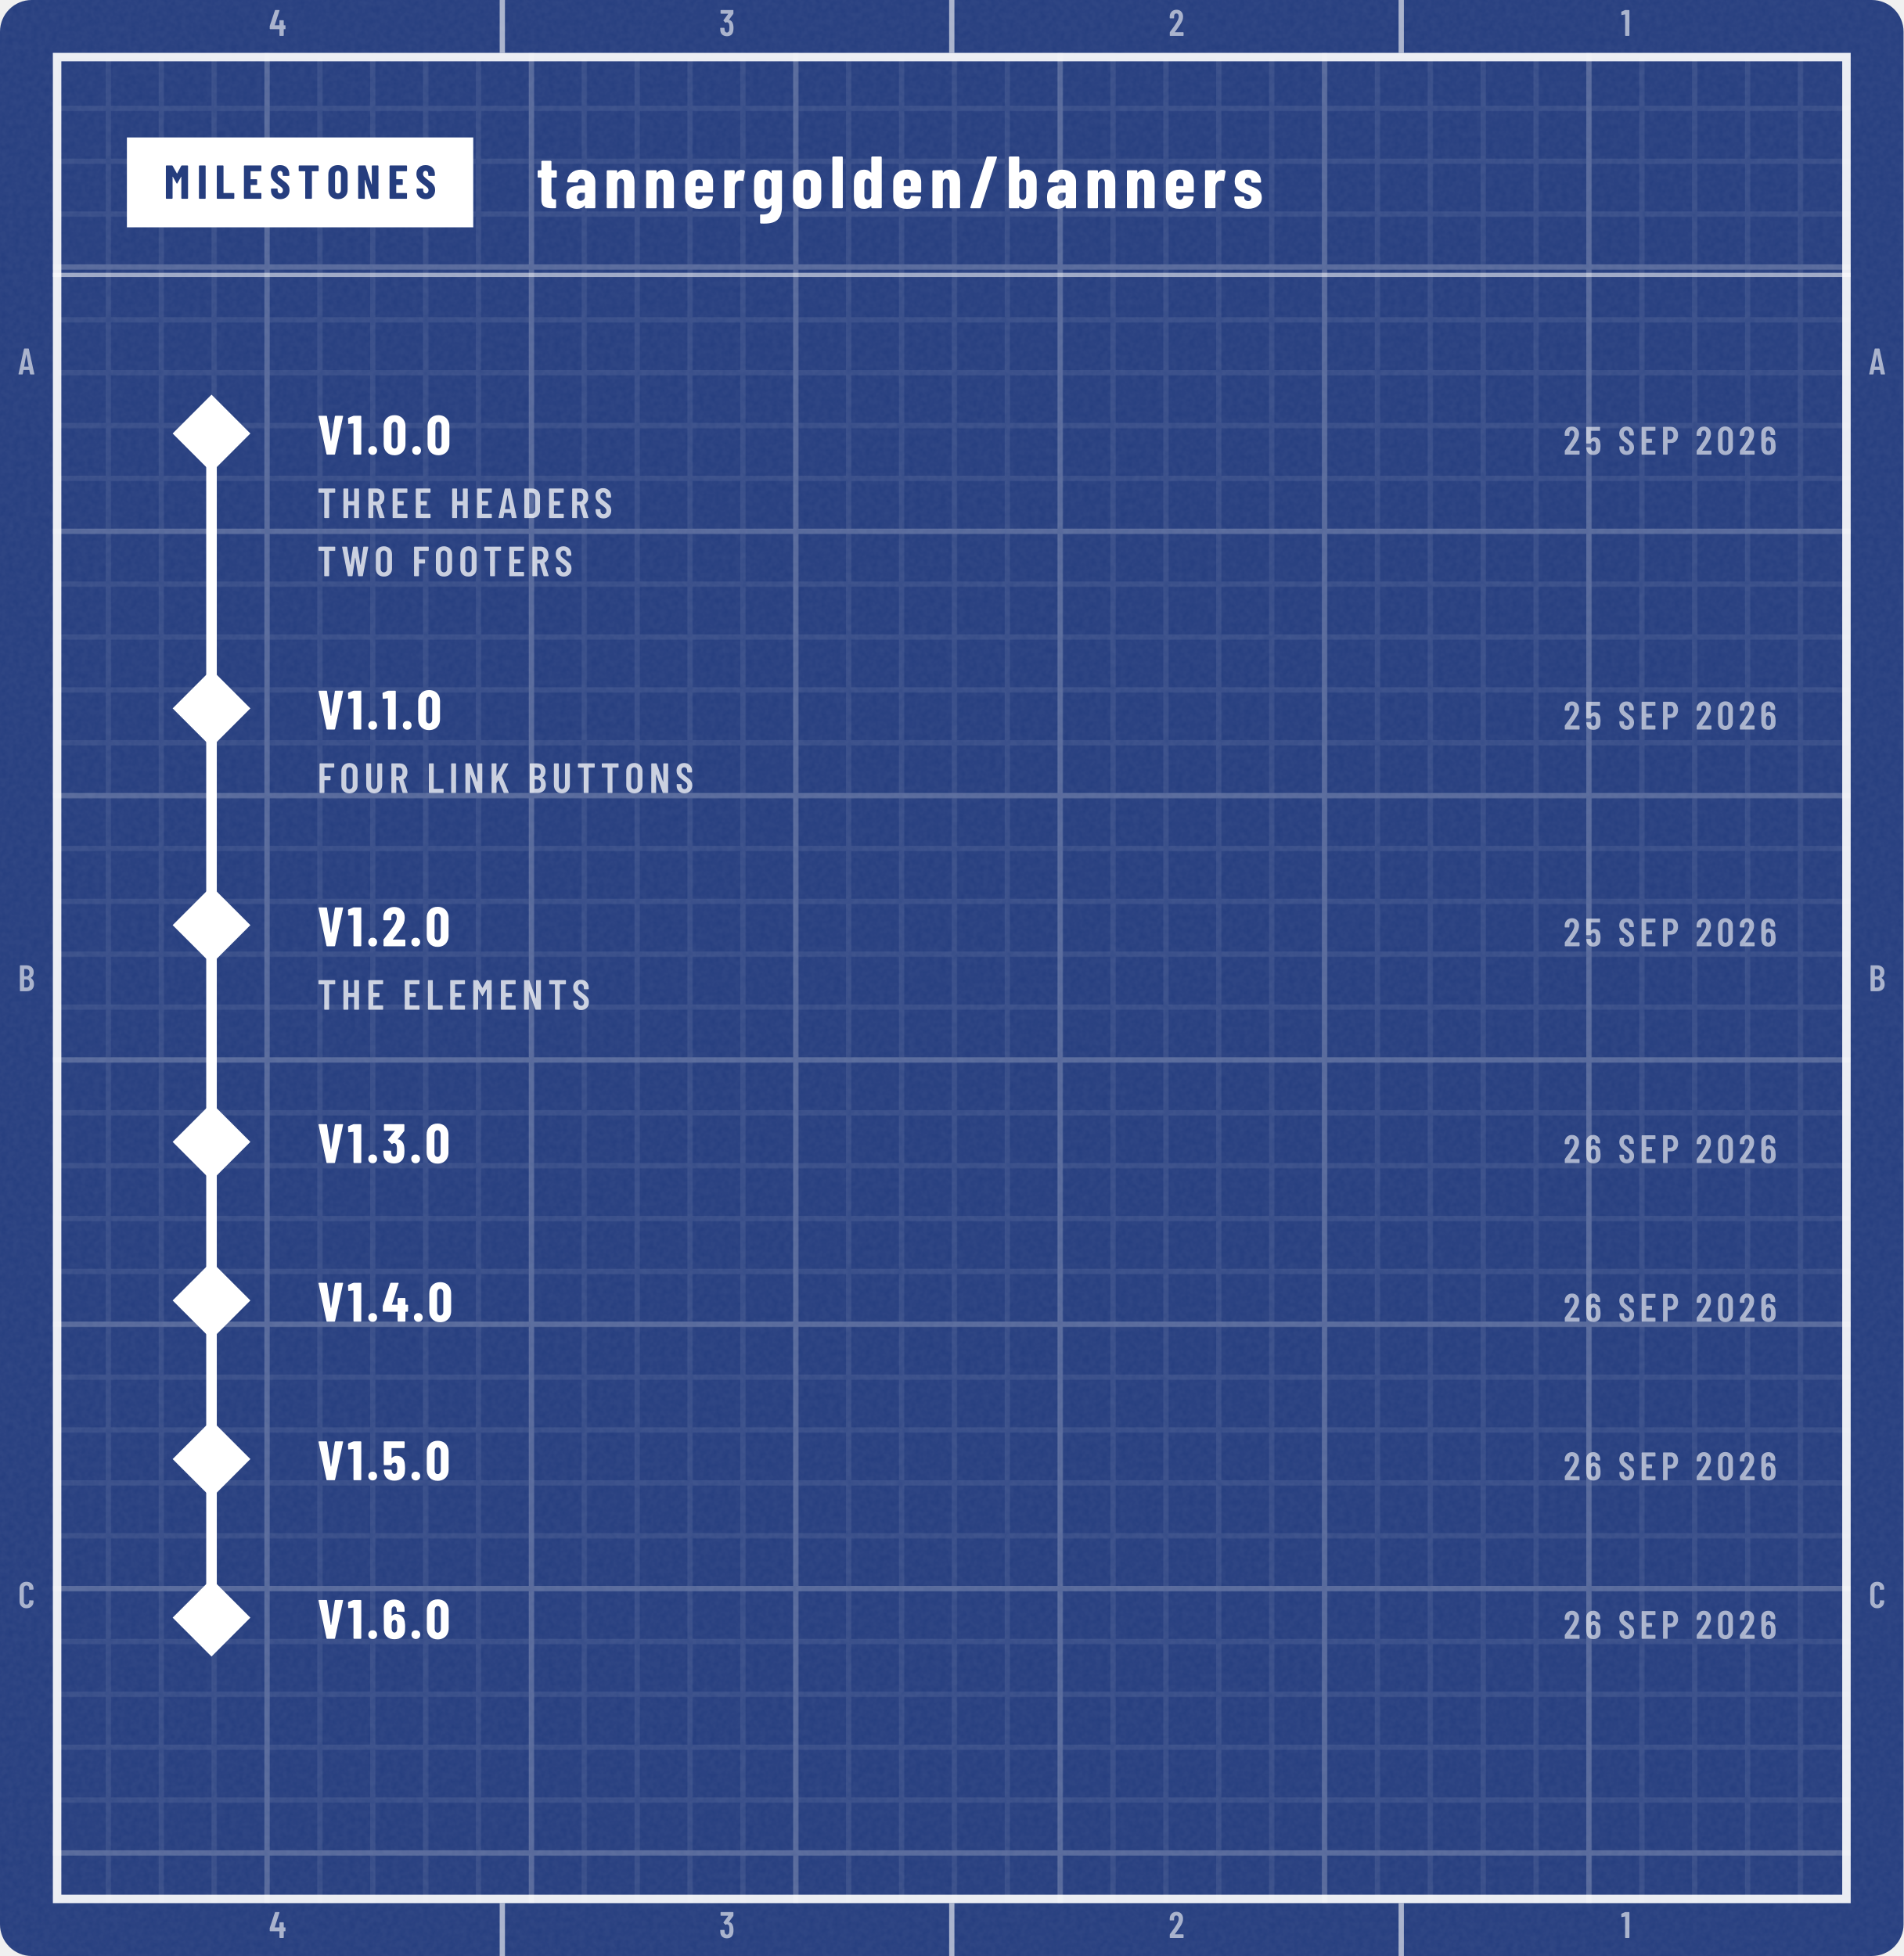
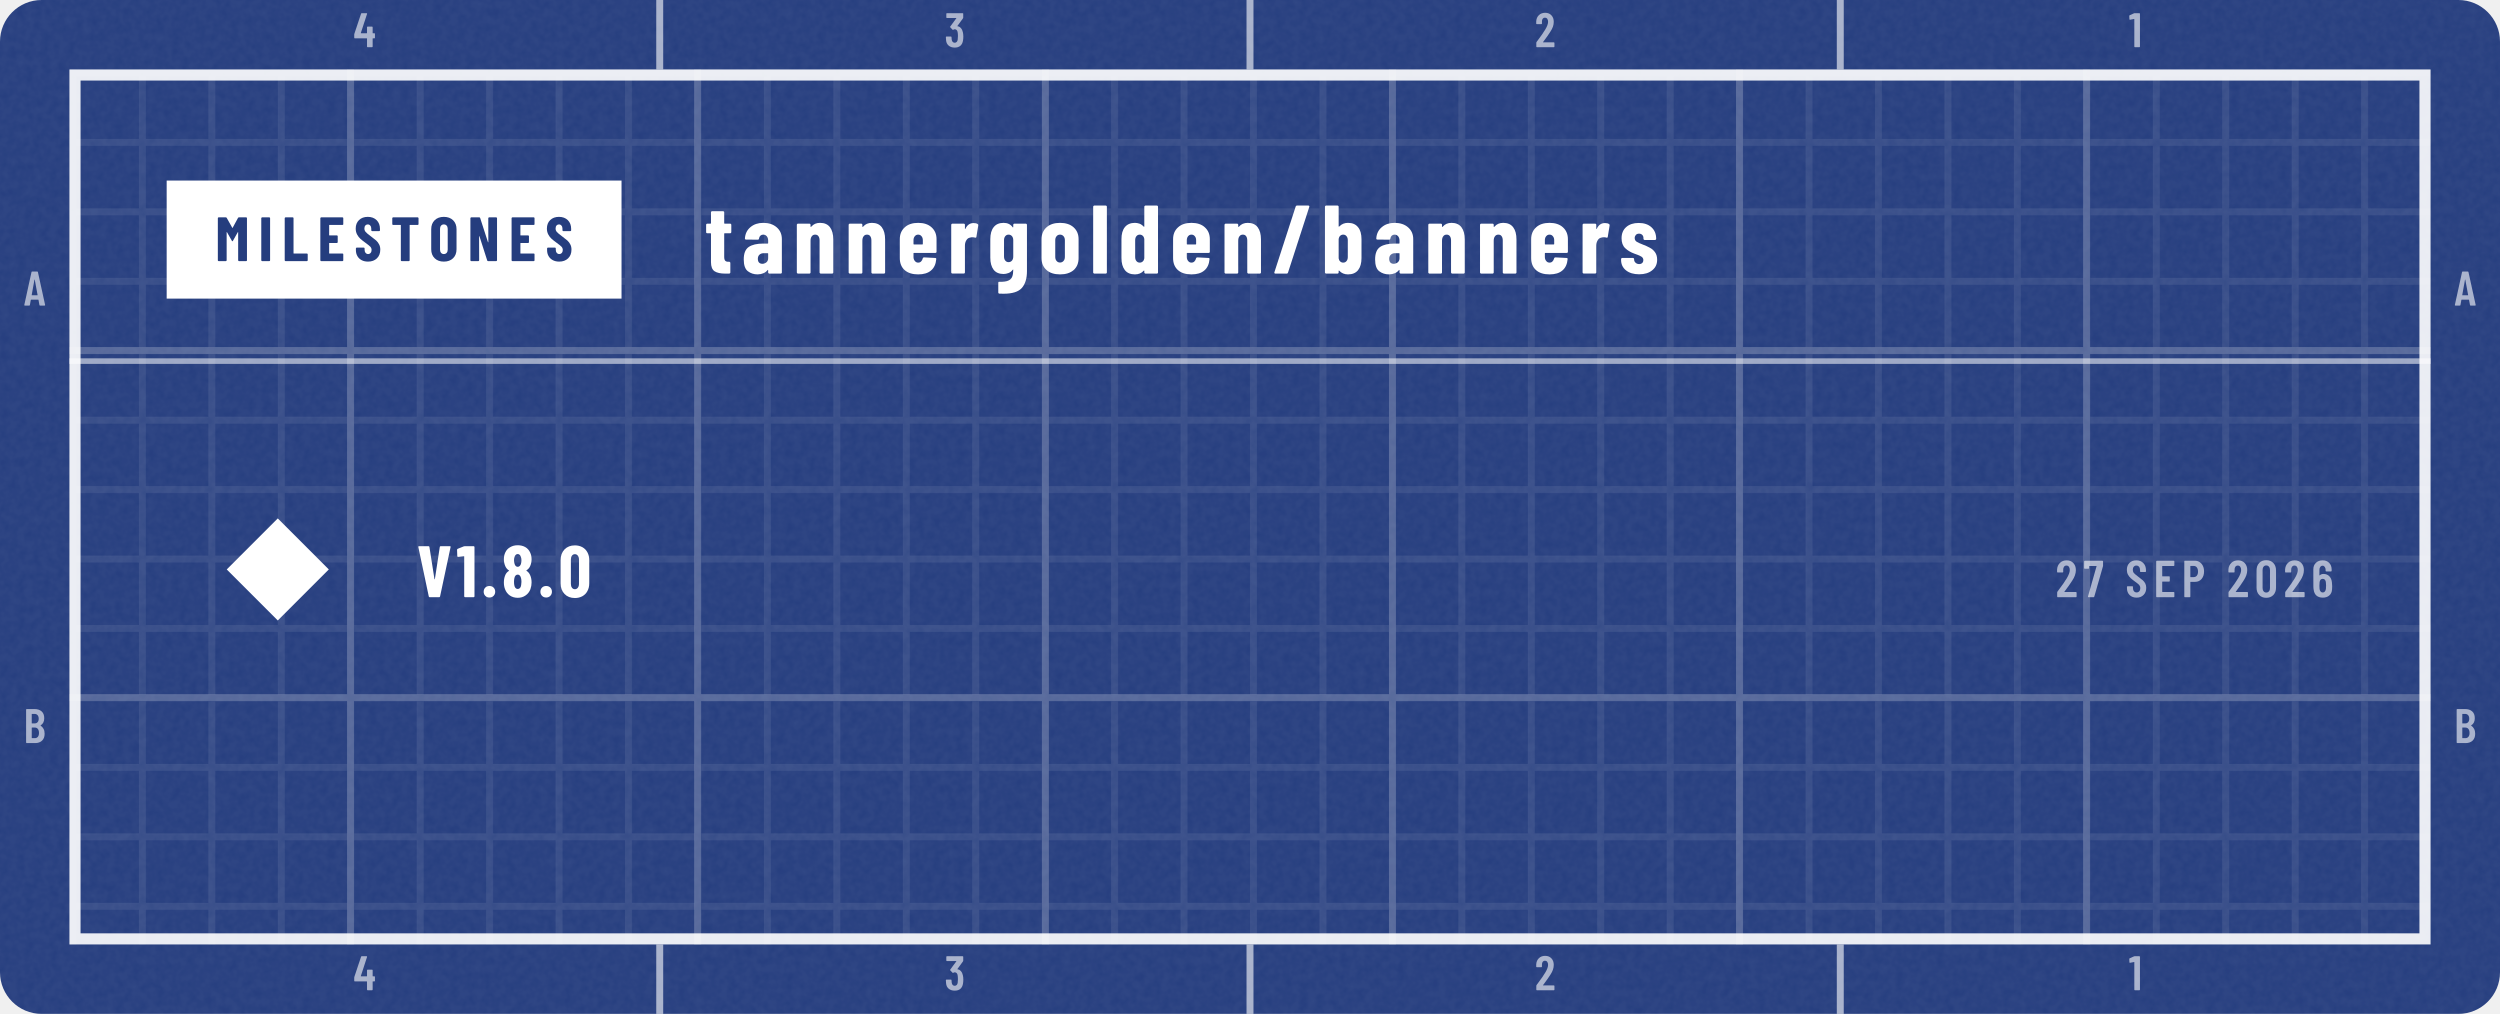
- <svg xmlns="http://www.w3.org/2000/svg" width="360" height="370" viewBox="0 0 360 370" role="img" aria-labelledby="t d">
+ <svg xmlns="http://www.w3.org/2000/svg" width="360" height="146" viewBox="0 0 360 146" role="img" aria-labelledby="t d">
  <defs>
    <clipPath id="kc1">
-       <rect x="0" y="0" width="360" height="370" rx="6" />
+       <rect x="0" y="0" width="360" height="146" rx="6" />
    </clipPath>
    <filter id="kn2" x="0" y="0" width="100%" height="100%">
      <feTurbulence type="fractalNoise" baseFrequency=".85" numOctaves="2" stitchTiles="stitch" />
      <feColorMatrix values="0 0 0 0 1 0 0 0 0 1 0 0 0 0 1 0 0 0 0.06 0" />
    </filter>
    <pattern id="kp3" width="10" height="10" patternUnits="userSpaceOnUse">
      <path d="M10 .5H.5V10" fill="none" stroke="#FFFFFF" stroke-opacity="0.075" />
    </pattern>
    <pattern id="kp4" width="50" height="50" patternUnits="userSpaceOnUse">
      <path d="M50 .5H.5V50" fill="none" stroke="#FFFFFF" stroke-opacity="0.16" />
    </pattern>
    <clipPath id="kc5">
-       <rect x="10" y="10" width="340" height="350" />
+       <rect x="10" y="10" width="340" height="126" />
    </clipPath>
    <path id="m48" d="M38 183V517Q38 604 89 658Q140 711 224 711Q309 711 360 658Q412 604 412 517V183Q412 96 360 42Q309 -11 224 -11Q140 -11 89 42Q38 96 38 183ZM296 176V524Q296 563 276 586Q257 610 224 610Q192 610 173 586Q154 563 154 524V176Q154 137 173 114Q192 90 224 90Q257 90 276 114Q296 137 296 176Z" />
    <path id="m49" d="M122 700H218Q223 700 226 696Q230 693 230 688V12Q230 7 226 4Q223 0 218 0H126Q121 0 118 4Q114 7 114 12V576Q114 578 112 580Q111 582 109 581L27 565H24Q13 565 13 576L10 643Q10 653 18 657L107 697Q114 700 122 700Z" />
    <path id="m50" d="M173 100H392Q397 100 400 96Q404 93 404 88V12Q404 7 400 4Q397 0 392 0H43Q38 0 34 4Q31 7 31 12V92Q31 101 36 107L75 160Q114 212 152 266Q189 320 215 363Q273 459 273 522Q273 562 256 585Q238 608 209 608Q180 608 163 586Q146 563 147 526V487Q147 482 144 478Q140 475 135 475H41Q36 475 32 478Q29 482 29 487V530Q33 610 84 659Q134 708 214 708Q293 708 342 656Q390 605 390 521Q390 471 373 422Q356 373 319 317Q294 277 260 229Q225 181 214 166Q184 126 170 106Q168 104 169 102Q170 100 173 100Z" />
    <path id="m51" d="M387 218Q387 169 380 134Q368 66 326 29Q283 -8 210 -8Q134 -8 86 32Q38 73 32 143Q30 165 28 207Q28 219 40 219H132Q144 219 144 207Q146 173 148 156Q153 125 169 108Q185 92 210 92Q234 92 250 108Q266 123 271 152Q276 182 276 230Q276 281 269 315Q263 341 248 355Q233 369 210 369Q195 369 183 360Q177 356 174 356Q172 356 166 360L119 408Q115 412 115 417Q115 421 118 425L243 595Q245 597 244 599Q242 601 239 601H49Q44 601 40 604Q37 608 37 613V688Q37 693 40 696Q44 700 49 700H373Q378 700 382 696Q385 693 385 688V609Q385 602 380 594L266 438Q262 432 268 431Q309 426 338 392Q368 358 378 307Q387 267 387 218Z" />
    <path id="m52" d="M443 275V194Q443 189 440 186Q436 182 431 182H401Q396 182 396 177V12Q396 7 392 4Q389 0 384 0H292Q287 0 284 4Q280 7 280 12V177Q280 182 275 182H29Q24 182 20 186Q17 189 17 194V259Q17 268 19 274L158 690Q161 700 171 700H271Q277 700 280 696Q283 693 281 686L153 293Q152 287 157 287H275Q280 287 280 292V412Q280 417 284 420Q287 424 292 424H384Q389 424 392 420Q396 417 396 412V292Q396 287 401 287H431Q436 287 440 284Q443 280 443 275Z" />
-     <path id="m53" d="M400 216Q400 175 396 146Q391 72 344 32Q297 -8 219 -8Q145 -8 99 30Q53 68 43 144L40 172Q40 184 52 184H144Q156 184 157 172Q157 166 159 154Q171 92 219 92Q244 92 260 108Q275 124 280 153Q284 178 284 217Q284 254 278 281Q273 307 258 322Q242 336 219 336Q171 336 157 290Q154 279 144 279H51Q46 279 42 282Q39 286 39 291V688Q39 693 42 696Q46 700 51 700H377Q382 700 386 696Q389 693 389 688V612Q389 607 386 604Q382 600 377 600H160Q155 600 155 595V400Q155 397 157 396Q159 396 161 398Q178 416 202 426Q227 437 254 437Q314 437 350 398Q387 360 394 290Q400 259 400 216Z" />
    <path id="m54" d="M401 216Q401 193 399 151Q394 75 346 34Q299 -8 221 -8Q147 -8 101 30Q55 69 46 144Q40 171 40 207L39 532Q39 613 88 660Q138 708 219 708Q295 708 343 660Q391 612 391 532V507Q391 502 388 498Q384 495 379 495H287Q282 495 278 498Q275 502 275 507V526Q275 560 258 582Q242 605 219 605Q191 605 174 583Q156 561 156 526V423Q156 420 158 419Q160 418 162 420Q191 447 234 447Q303 447 346 403Q389 359 396 286Q401 253 401 216ZM284 224Q284 250 279 295Q267 353 220 353Q196 353 180 338Q165 322 160 292Q156 257 156 224Q156 195 159 157Q164 125 180 108Q195 91 220 91Q245 91 260 109Q276 127 281 160Q284 196 284 224Z" />
+     <path id="m55" d="M90 13 255 594Q257 600 251 600H116Q111 600 111 595V559Q111 554 108 550Q104 547 99 547H28Q23 547 20 550Q16 554 16 559L17 688Q17 693 20 696Q24 700 29 700H368Q373 700 376 696Q380 693 380 688V607Q380 603 378 593L211 10Q208 0 197 0H100Q87 0 90 13Z" />
    <path id="m65" d="M325 11 306 116Q306 121 300 121H154Q148 121 148 116L129 11Q128 0 116 0H25Q11 0 14 13L162 689Q164 700 175 700H281Q292 700 294 689L442 13V9Q442 0 431 0H338Q326 0 325 11ZM171 212H282Q288 212 287 217L229 533Q228 536 226 536Q224 536 223 533L166 217Q165 212 171 212Z" />
    <path id="m66" d="M242 0H66Q61 0 58 4Q54 7 54 12V688Q54 693 58 696Q61 700 66 700H224Q319 700 373 652Q427 604 427 512Q427 409 354 365Q349 362 352 359Q391 334 413 292Q435 250 435 192Q435 100 382 50Q328 0 242 0ZM170 595V409Q170 404 175 404H226Q267 404 290 429Q313 454 313 500Q313 548 290 574Q267 600 226 600H175Q170 600 170 595ZM319 208Q319 260 296 290Q273 319 233 319H175Q170 319 170 314V106Q170 101 175 101H233Q273 101 296 129Q319 157 319 208Z" />
-     <path id="m67" d="M42 180V521Q42 607 94 658Q145 708 230 708Q316 708 368 658Q420 607 420 521V509Q420 504 416 500Q413 496 408 496L315 492Q303 492 303 504V529Q303 564 283 586Q263 608 230 608Q198 608 178 586Q158 564 158 529V171Q158 136 178 114Q198 92 230 92Q263 92 283 114Q303 136 303 171V196Q303 201 306 204Q310 208 315 208L408 204Q413 204 416 200Q420 197 420 192V180Q420 95 368 44Q316 -8 230 -8Q145 -8 94 44Q42 95 42 180Z" />
-     <path id="m68" d="M54 12V688Q54 693 58 696Q61 700 66 700H237Q323 700 374 648Q426 596 426 509V191Q426 104 374 52Q323 0 237 0H66Q61 0 58 4Q54 7 54 12ZM175 100 235 101Q268 101 288 128Q309 154 310 198V502Q310 547 290 574Q269 600 234 600H175Q170 600 170 595V105Q170 100 175 100Z" />
    <path id="m69" d="M391 600H175Q170 600 170 595V406Q170 401 175 401H303Q308 401 312 398Q315 394 315 389V312Q315 307 312 304Q308 300 303 300H175Q170 300 170 295V105Q170 100 175 100H391Q396 100 400 96Q403 93 403 88V12Q403 7 400 4Q396 0 391 0H66Q61 0 58 4Q54 7 54 12V688Q54 693 58 696Q61 700 66 700H391Q396 700 400 696Q403 693 403 688V612Q403 607 400 604Q396 600 391 600Z" />
-     <path id="m70" d="M390 600H175Q170 600 170 595V406Q170 401 175 401H302Q307 401 310 398Q314 394 314 389V312Q314 307 310 304Q307 300 302 300H175Q170 300 170 295V12Q170 7 166 4Q163 0 158 0H66Q61 0 58 4Q54 7 54 12V688Q54 693 58 696Q61 700 66 700H390Q395 700 398 696Q402 693 402 688V612Q402 607 398 604Q395 600 390 600Z" />
-     <path id="m72" d="M319 700H411Q416 700 420 696Q423 693 423 688V12Q423 7 420 4Q416 0 411 0H319Q314 0 310 4Q307 7 307 12V295Q307 300 302 300H175Q170 300 170 295V12Q170 7 166 4Q163 0 158 0H66Q61 0 58 4Q54 7 54 12V688Q54 693 58 696Q61 700 66 700H158Q163 700 166 696Q170 693 170 688V406Q170 401 175 401H302Q307 401 307 406V688Q307 693 310 696Q314 700 319 700Z" />
-     <path id="m73" d="M54 12V688Q54 693 58 696Q61 700 66 700H158Q163 700 166 696Q170 693 170 688V12Q170 7 166 4Q163 0 158 0H66Q61 0 58 4Q54 7 54 12Z" />
-     <path id="m75" d="M54 12V688Q54 693 58 696Q61 700 66 700H158Q163 700 166 696Q170 693 170 688V412Q170 408 172 408Q174 407 176 410L326 691Q331 700 341 700H440Q447 700 449 696Q451 692 448 686L298 405Q297 401 297 399L459 14Q460 12 460 8Q460 0 450 0H351Q340 0 337 9L219 298Q218 301 216 300Q214 300 212 298L172 231Q170 227 170 225V12Q170 7 166 4Q163 0 158 0H66Q61 0 58 4Q54 7 54 12Z" />
-     <path id="m76" d="M54 12V688Q54 693 58 696Q61 700 66 700H158Q163 700 166 696Q170 693 170 688V105Q170 100 175 100H391Q396 100 400 96Q403 93 403 88V12Q403 7 400 4Q396 0 391 0H66Q61 0 58 4Q54 7 54 12Z" />
-     <path id="m77" d="M383 700H475Q480 700 484 696Q487 693 487 688V12Q487 7 484 4Q480 0 475 0H383Q378 0 374 4Q371 7 371 12V484Q371 488 369 488Q367 488 365 485L278 327Q273 319 269 319Q265 319 260 327L173 485Q171 488 169 488Q167 488 167 484V12Q167 7 164 4Q160 0 155 0H63Q58 0 54 4Q51 7 51 12V688Q51 693 54 696Q58 700 63 700H155Q165 700 170 692L267 521Q270 517 273 521L368 692Q373 700 383 700Z" />
-     <path id="m78" d="M350 700H441Q446 700 450 696Q453 693 453 688V12Q453 7 450 4Q446 0 441 0H336Q326 0 323 10L174 434Q173 437 170 436Q168 436 168 433L169 12Q169 7 166 4Q162 0 157 0H66Q61 0 58 4Q54 7 54 12V688Q54 693 58 696Q61 700 66 700H169Q179 700 182 690L332 269Q333 266 336 266Q338 267 338 270V688Q338 693 342 696Q345 700 350 700Z" />
-     <path id="m79" d="M42 182V518Q42 604 94 656Q147 708 233 708Q319 708 372 656Q425 604 425 518V182Q425 96 372 44Q319 -8 233 -8Q147 -8 94 44Q42 96 42 182ZM309 177V523Q309 561 288 584Q267 608 233 608Q199 608 178 584Q158 561 158 523V177Q158 139 178 116Q199 92 233 92Q267 92 288 116Q309 139 309 177Z" />
    <path id="m80" d="M432 495Q432 405 384 350Q337 295 259 295H174Q169 295 169 290V12Q169 7 166 4Q162 0 157 0H65Q60 0 56 4Q53 7 53 12V689Q53 694 56 698Q60 701 65 701H253Q306 701 346 675Q387 649 410 602Q432 555 432 495ZM316 492Q316 542 294 572Q271 601 234 601H174Q169 601 169 596V391Q169 386 174 386H234Q271 386 294 414Q316 443 316 492Z" />
-     <path id="m82" d="M318 10 233 297Q231 301 228 301H175Q170 301 170 296V12Q170 7 166 4Q163 0 158 0H66Q61 0 58 4Q54 7 54 12V688Q54 693 58 696Q61 700 66 700H254Q307 700 348 674Q388 649 410 602Q433 556 433 496Q433 434 409 389Q385 344 342 321Q338 320 339 315L437 14Q438 12 438 9Q438 0 427 0H331Q321 0 318 10ZM170 595V396Q170 391 175 391H236Q272 391 294 419Q317 447 317 495Q317 543 294 572Q272 600 236 600H175Q170 600 170 595Z" />
    <path id="m83" d="M34 173V199Q34 204 38 208Q41 211 46 211H137Q142 211 146 208Q149 204 149 199V179Q149 140 168 116Q188 92 219 92Q250 92 270 114Q290 137 290 174Q290 200 279 219Q268 238 248 255Q228 272 184 304Q134 340 104 368Q73 396 52 436Q32 475 32 527Q32 610 82 659Q132 708 214 708Q297 708 348 656Q399 605 399 520V496Q399 491 396 488Q392 484 387 484H297Q292 484 288 488Q285 491 285 496V522Q285 561 266 584Q246 608 214 608Q184 608 165 586Q146 565 146 527Q146 491 166 466Q187 441 247 397Q308 352 339 324Q370 295 387 261Q404 227 404 180Q404 95 353 44Q302 -8 219 -8Q136 -8 85 42Q34 92 34 173Z" />
-     <path id="m84" d="M425 688V612Q425 607 422 604Q418 600 413 600H286Q281 600 281 595V12Q281 7 278 4Q274 0 269 0H177Q172 0 168 4Q165 7 165 12V595Q165 600 160 600H40Q35 600 32 604Q28 607 28 612V688Q28 693 32 696Q35 700 40 700H413Q418 700 422 696Q425 693 425 688Z" />
-     <path id="m85" d="M50 194V688Q50 693 54 696Q57 700 62 700H154Q159 700 162 696Q166 693 166 688V182Q166 142 186 117Q206 92 239 92Q272 92 292 117Q312 142 312 182V688Q312 693 316 696Q319 700 324 700H416Q421 700 424 696Q428 693 428 688V194Q428 103 376 48Q324 -8 239 -8Q153 -8 102 48Q50 103 50 194Z" />
-     <path id="m87" d="M157 11 24 687 23 691Q23 700 34 700H130Q142 700 143 689L213 272Q214 269 216 269Q218 269 219 272L282 689Q283 700 295 700H375Q387 700 388 689L456 272Q457 269 459 269Q461 269 462 272L525 689Q526 700 538 700H631Q644 700 642 687L515 11Q514 0 502 0H417Q405 0 404 11L337 436Q336 440 334 440Q332 440 331 436L269 11Q268 0 256 0H170Q158 0 157 11Z" />
    <path id="n46" d="M33 75Q33 110 55 132Q77 154 112 154Q147 154 169 132Q191 110 191 75Q191 41 168 18Q146 -4 112 -4Q78 -4 56 18Q33 41 33 75Z" />
    <path id="n47" d="M18 14 237 690Q240 700 250 700H367Q373 700 376 696Q379 693 377 686L158 10Q155 0 145 0H28Q22 0 19 4Q16 7 18 14Z" />
    <path id="n48" d="M30 191V509Q30 600 84 656Q138 711 226 711Q284 711 329 686Q374 661 398 615Q423 569 423 509V191Q423 131 398 85Q374 39 329 14Q284 -11 226 -11Q138 -11 84 44Q30 100 30 191ZM282 183V517Q282 550 266 570Q251 590 226 590Q201 590 186 570Q171 550 171 517V183Q171 150 186 130Q201 110 226 110Q251 110 266 130Q282 150 282 183Z" />
    <path id="n49" d="M115 700H236Q241 700 244 696Q248 693 248 688V12Q248 7 244 4Q241 0 236 0H119Q114 0 110 4Q107 7 107 12V558Q107 562 102 562L25 553H23Q12 553 12 564L9 650Q9 660 18 664L100 697Q108 700 115 700Z" />
-     <path id="n50" d="M200 121H409Q414 121 418 118Q421 114 421 109V12Q421 7 418 4Q414 0 409 0H39Q34 0 30 4Q27 7 27 12V113Q27 122 32 128Q72 181 88 200Q176 313 213 371Q267 457 267 516Q267 550 254 568Q240 587 217 587Q194 587 180 568Q166 550 167 521V480Q167 475 164 472Q160 468 155 468H36Q31 468 28 472Q24 475 24 480V527Q28 609 83 658Q138 708 223 708Q307 708 358 655Q410 602 410 515Q410 463 394 416Q377 369 340 315Q312 274 244 187L197 127Q195 125 196 123Q197 121 200 121Z" />
-     <path id="n51" d="M404 222Q404 178 400 147Q392 75 344 34Q297 -8 217 -8Q134 -8 82 36Q30 80 26 153Q23 180 23 211Q23 223 35 223H152Q164 223 164 211Q164 188 167 168Q170 142 183 128Q196 113 217 113Q237 113 250 127Q263 141 267 165Q270 200 270 237Q270 284 265 311Q261 334 248 346Q236 359 217 359Q202 359 187 346Q181 342 179 342Q175 342 170 347L110 408Q106 412 106 417Q106 421 109 425L230 574Q232 576 231 578Q230 580 227 580H47Q42 580 38 584Q35 587 35 592V688Q35 693 38 696Q42 700 47 700H391Q396 700 400 696Q403 693 403 688V588Q403 580 398 573L286 432Q285 430 285 428Q285 426 287 426Q331 422 362 386Q392 350 399 296Q404 258 404 222Z" />
-     <path id="n52" d="M470 292V189Q470 184 466 180Q463 177 458 177H427Q422 177 422 172V12Q422 7 418 4Q415 0 410 0H293Q288 0 284 4Q281 7 281 12V172Q281 177 276 177H26Q21 177 18 180Q14 184 14 189V271Q14 280 16 286L149 690Q152 700 162 700H289Q295 700 298 696Q301 693 299 686L179 310Q178 304 183 304H276Q281 304 281 309V413Q281 418 284 422Q288 425 293 425H410Q415 425 418 422Q422 418 422 413V309Q422 304 427 304H458Q463 304 466 300Q470 297 470 292Z" />
-     <path id="n53" d="M416 218Q416 185 413 155Q409 78 358 35Q308 -8 223 -8Q143 -8 94 32Q45 72 35 151L32 179Q32 191 44 191H161Q173 191 174 179Q174 173 176 163Q185 113 223 113Q243 113 256 126Q268 140 272 164Q275 190 275 219Q275 240 271 270Q267 293 254 305Q242 317 223 317Q185 317 174 282Q171 271 161 271H43Q38 271 34 274Q31 278 31 283V688Q31 693 34 696Q38 700 43 700H396Q401 700 404 696Q408 693 408 688V591Q408 586 404 582Q401 579 396 579H177Q172 579 172 574V406Q172 403 174 402Q176 401 178 404Q195 421 218 430Q241 439 267 439Q331 439 370 397Q408 355 412 280Q416 242 416 218Z" />
-     <path id="n54" d="M417 218Q417 196 415 158Q412 79 361 36Q310 -8 225 -8Q145 -8 96 32Q46 72 37 151Q33 172 33 206L31 529Q31 611 84 660Q136 708 223 708Q304 708 356 659Q407 610 407 529V499Q407 494 404 490Q400 487 395 487H278Q273 487 270 490Q266 494 266 499V521Q266 548 253 566Q240 584 223 584Q201 584 187 566Q173 549 173 521V420Q173 417 175 416Q177 416 179 418Q212 446 254 446Q324 446 366 400Q409 354 413 277Q417 253 417 218ZM274 228Q274 255 270 290Q267 313 255 326Q243 339 224 339Q204 339 192 326Q179 312 176 288Q173 249 173 228Q173 204 176 166Q179 140 192 126Q204 112 224 112Q244 112 256 127Q269 142 272 169Q274 217 274 228Z" />
+     <path id="n56" d="M341 362Q374 341 390 303Q410 260 410 202Q410 156 394 110Q373 55 327 24Q281 -8 220 -8Q159 -8 113 23Q67 54 46 110Q30 151 30 202Q30 258 48 300Q62 338 99 361Q105 364 99 367Q64 391 49 427Q30 471 30 520Q30 574 49 613Q70 660 116 686Q161 713 220 713Q278 713 323 688Q368 662 390 614Q410 572 410 520Q410 471 391 428Q376 392 340 369Q336 365 341 362ZM169 507Q169 484 176 461Q180 441 192 429Q203 417 220 417Q237 417 249 430Q261 442 265 462Q271 482 271 506Q271 532 264 550Q259 569 248 580Q236 592 220 592Q203 592 192 580Q180 569 175 548Q169 530 169 507ZM271 211Q271 241 265 263Q260 285 248 298Q237 310 220 310Q202 310 190 297Q178 284 174 261Q169 238 169 213Q169 185 173 165Q177 141 189 127Q201 113 220 113Q239 113 252 128Q264 142 267 167Q271 193 271 211Z" />
    <path id="n69" d="M399 579H190Q185 579 185 574V416Q185 411 190 411H310Q315 411 318 408Q322 404 322 399V302Q322 297 318 294Q315 290 310 290H190Q185 290 185 285V126Q185 121 190 121H399Q404 121 408 118Q411 114 411 109V12Q411 7 408 4Q404 0 399 0H56Q51 0 48 4Q44 7 44 12V688Q44 693 48 696Q51 700 56 700H399Q404 700 408 696Q411 693 411 688V591Q411 586 408 582Q404 579 399 579Z" />
    <path id="n73" d="M44 12V688Q44 693 48 696Q51 700 56 700H173Q178 700 182 696Q185 693 185 688V12Q185 7 182 4Q178 0 173 0H56Q51 0 48 4Q44 7 44 12Z" />
    <path id="n76" d="M44 12V688Q44 693 48 696Q51 700 56 700H173Q178 700 182 696Q185 693 185 688V126Q185 121 190 121H400Q405 121 408 118Q412 114 412 109V12Q412 7 408 4Q405 0 400 0H56Q51 0 48 4Q44 7 44 12Z" />
    <path id="n77" d="M379 700H495Q500 700 504 696Q507 693 507 688V12Q507 7 504 4Q500 0 495 0H378Q373 0 370 4Q366 7 366 12V461Q366 465 364 465Q362 465 360 462L282 324Q277 316 274 316Q271 316 266 324L188 462Q186 465 184 465Q182 465 182 461V12Q182 7 178 4Q175 0 170 0H53Q48 0 44 4Q41 7 41 12V688Q41 693 44 696Q48 700 53 700H168Q178 700 183 692L272 533Q275 529 278 533L364 692Q368 700 379 700Z" />
    <path id="n78" d="M342 700H458Q463 700 466 696Q470 693 470 688V12Q470 7 466 4Q463 0 458 0H326Q316 0 313 10L189 397Q188 400 186 400Q183 399 183 396L184 12Q184 7 180 4Q177 0 172 0H56Q51 0 48 4Q44 7 44 12V688Q44 693 48 696Q51 700 56 700H187Q197 700 200 690L325 303Q326 300 328 300Q331 301 331 304L330 688Q330 693 334 696Q337 700 342 700Z" />
    <path id="n79" d="M34 190V510Q34 600 89 654Q144 708 236 708Q328 708 384 654Q439 600 439 510V190Q439 100 384 46Q328 -8 236 -8Q144 -8 89 46Q34 100 34 190ZM298 184V516Q298 548 281 568Q264 587 236 587Q208 587 192 568Q175 548 175 516V184Q175 152 192 132Q208 113 236 113Q264 113 281 132Q298 152 298 184Z" />
    <path id="n83" d="M30 175V204Q30 209 34 212Q37 216 42 216H157Q162 216 166 212Q169 209 169 204V182Q169 151 185 132Q201 113 225 113Q249 113 265 131Q281 149 281 178Q281 208 261 230Q241 251 183 293Q133 329 102 357Q71 385 49 426Q27 467 27 521Q27 606 80 657Q133 708 220 708Q308 708 362 655Q415 602 415 516V492Q415 487 412 484Q408 480 403 480H288Q283 480 280 484Q276 487 276 492V519Q276 550 260 568Q245 587 220 587Q196 587 181 570Q166 552 166 521Q166 491 185 468Q204 445 260 404Q322 358 354 330Q385 301 402 266Q420 232 420 184Q420 96 366 44Q312 -8 224 -8Q166 -8 122 15Q78 38 54 80Q30 121 30 175Z" />
    <path id="n84" d="M444 688V591Q444 586 440 582Q437 579 432 579H307Q302 579 302 574V12Q302 7 298 4Q295 0 290 0H173Q168 0 164 4Q161 7 161 12V574Q161 579 156 579H36Q31 579 28 582Q24 586 24 591V688Q24 693 28 696Q31 700 36 700H432Q437 700 440 696Q444 693 444 688Z" />
    <path id="n86" d="M166 11 23 687 22 691Q22 700 33 700H162Q174 700 175 689L244 249Q245 245 247 245Q249 245 250 249L317 689Q318 700 330 700H455Q468 700 465 687L321 11Q319 0 308 0H179Q168 0 166 11Z" />
    <path id="n97" d="M415 355V12Q415 7 412 4Q408 0 403 0H286Q281 0 278 4Q274 7 274 12V34Q274 37 272 38Q270 39 268 36Q235 -6 166 -8Q108 -8 66 24Q23 56 23 146Q23 239 74 274Q126 309 223 309H269Q274 309 274 314V339Q274 366 260 384Q245 401 223 401Q206 401 194 390Q183 380 180 361Q179 349 167 349L47 350Q35 350 35 362Q40 435 92 478Q144 522 224 522Q309 522 362 476Q415 430 415 355ZM274 158V205Q274 210 269 210H228Q201 210 184 194Q168 179 168 152Q168 127 180 114Q193 101 214 101Q237 101 256 116Q274 132 274 158Z" />
    <path id="n98" d="M414 354V160Q414 81 379 36Q344 -8 275 -8Q219 -8 185 30Q183 32 181 32Q179 31 179 28V12Q179 7 176 4Q172 0 167 0H50Q45 0 42 4Q38 7 38 12V688Q38 693 42 696Q45 700 50 700H167Q172 700 176 696Q179 693 179 688V485Q179 483 181 483Q185 483 189 488Q223 522 275 522Q343 522 378 478Q414 435 414 354ZM226 401Q208 401 195 389Q182 377 179 357V157Q182 137 195 125Q208 113 226 113Q247 113 260 129Q273 145 273 170V344Q273 369 260 385Q247 401 226 401Z" />
    <path id="n100" d="M278 700H395Q400 700 404 696Q407 693 407 688V12Q407 7 404 4Q400 0 395 0H278Q273 0 270 4Q266 7 266 12V28Q266 31 264 32Q262 32 260 30Q226 -8 170 -8Q101 -8 66 36Q31 81 31 160V354Q31 435 66 478Q102 522 170 522Q192 522 216 514Q240 505 260 483Q262 481 264 482Q266 482 266 485V688Q266 693 270 696Q273 700 278 700ZM266 157V357Q263 377 250 389Q237 401 219 401Q198 401 185 385Q172 369 172 344V170Q172 145 185 129Q198 113 219 113Q237 113 250 125Q263 137 266 157Z" />
    <path id="n101" d="M397 213H177Q172 213 172 208V171Q172 146 186 130Q199 113 220 113Q239 113 251 126Q263 138 267 157Q270 167 280 167L395 161Q400 161 404 158Q407 154 406 148Q399 71 352 32Q306 -8 220 -8Q131 -8 81 36Q31 81 31 160V354Q31 430 82 476Q132 522 220 522Q308 522 358 476Q409 430 409 354V225Q409 220 406 216Q402 213 397 213ZM172 344V305Q172 300 177 300H263Q268 300 268 305V344Q268 369 254 385Q241 401 220 401Q199 401 186 385Q172 369 172 344Z" />
    <path id="n103" d="M279 514H396Q401 514 404 510Q408 507 408 502V24Q408 -87 356 -147Q303 -207 167 -207Q140 -207 125 -206Q113 -205 113 -193V-95Q113 -82 126 -84Q185 -86 216 -72Q246 -59 256 -32Q267 -5 267 39Q267 42 265 42Q263 42 261 39Q243 15 218 6Q192 -4 168 -4Q99 -4 65 40Q31 85 31 164V354Q31 435 66 478Q100 522 168 522Q229 522 261 477Q263 474 265 475Q267 476 267 479V502Q267 507 270 510Q274 514 279 514ZM267 175V344Q267 369 254 385Q240 401 219 401Q198 401 185 385Q172 369 172 344V175Q172 150 185 134Q198 118 219 118Q240 118 254 134Q267 150 267 175Z" />
    <path id="n108" d="M34 12V688Q34 693 38 696Q41 700 46 700H163Q168 700 172 696Q175 693 175 688V12Q175 7 172 4Q168 0 163 0H46Q41 0 38 4Q34 7 34 12Z" />
    <path id="n110" d="M413 351V12Q413 7 410 4Q406 0 401 0H284Q279 0 276 4Q272 7 272 12V340Q272 369 260 385Q249 401 227 401Q204 401 192 384Q179 368 179 338V12Q179 7 176 4Q172 0 167 0H50Q45 0 42 4Q38 7 38 12V502Q38 507 42 510Q45 514 50 514H167Q172 514 176 510Q179 507 179 502V483Q179 480 182 480Q184 480 188 484Q220 522 277 522Q345 522 379 477Q413 432 413 351Z" />
    <path id="n111" d="M31 160V354Q31 430 82 476Q133 522 221 522Q310 522 361 476Q412 430 412 354V160Q412 82 362 37Q311 -8 221 -8Q132 -8 82 37Q31 82 31 160ZM271 171V344Q271 369 257 385Q243 401 221 401Q199 401 186 385Q172 369 172 344V171Q172 146 186 130Q199 114 221 114Q243 114 257 130Q271 146 271 171Z" />
    <path id="n114" d="M310 510Q318 505 316 495L297 378Q296 367 283 370Q272 374 256 374Q241 374 230 370Q207 366 193 342Q179 319 179 288V13Q179 8 176 4Q172 1 167 1H50Q45 1 42 4Q38 8 38 13V502Q38 507 42 510Q45 514 50 514H167Q172 514 176 510Q179 507 179 502V463Q179 459 180 458Q182 458 184 461Q211 520 268 520Q295 520 310 510Z" />
    <path id="n115" d="M24 142V149Q24 154 28 158Q31 161 36 161H146Q151 161 154 158Q158 154 158 149V146Q158 125 173 112Q188 98 210 98Q230 98 242 110Q253 121 253 139Q253 161 234 174Q215 186 192 194Q168 203 159 206Q104 226 66 262Q29 297 29 364Q29 437 77 479Q125 521 205 521Q288 521 336 477Q385 433 385 358Q385 353 382 350Q378 346 373 346H266Q261 346 258 350Q254 353 254 358V366Q254 386 242 398Q229 411 209 411Q188 411 176 398Q164 384 164 366Q164 342 184 328Q205 315 247 299Q290 283 320 266Q351 250 373 220Q395 189 395 143Q395 74 344 34Q294 -7 210 -7Q125 -7 74 34Q24 74 24 142Z" />
    <path id="n116" d="M260 415H204Q199 415 199 410V172Q199 143 210 132Q221 121 243 122H250Q255 122 258 118Q262 115 262 110V12Q262 7 258 4Q255 0 250 0H210Q137 0 100 24Q63 49 63 118V410Q63 415 58 415H25Q20 415 16 418Q13 422 13 427V502Q13 507 16 510Q20 514 25 514H58Q63 514 63 519V630Q63 635 66 638Q70 642 75 642H187Q192 642 196 638Q199 635 199 630V519Q199 514 204 514H260Q265 514 268 510Q272 507 272 502V427Q272 422 268 418Q265 415 260 415Z" />
  </defs>
-   <rect y="0" width="360" height="370" rx="6" fill="#253D7E" />
-   <rect y="0" width="360" height="370" clip-path="url(#kc1)" filter="url(#kn2)" />
+   <rect y="0" width="360" height="146" rx="6" fill="#253D7E" />
+   <rect y="0" width="360" height="146" clip-path="url(#kc1)" filter="url(#kn2)" />
  <g clip-path="url(#kc5)">
-     <rect y="0" width="360" height="370" fill="url(#kp3)" />
-     <rect y="0" width="360" height="370" fill="url(#kp4)" />
+     <rect y="0" width="360" height="146" fill="url(#kp3)" />
+     <rect y="0" width="360" height="146" fill="url(#kp4)" />
  </g>
-   <rect x="10.8" y="10.8" width="338.4" height="348.4" fill="none" stroke="#FFFFFF" stroke-opacity="0.9" stroke-width="1.6" />
-   <path d="M95 0V10M95 360V370M180 0V10M180 360V370M265 0V10M265 360V370" stroke="#FFFFFF" stroke-opacity="0.6" />
+   <rect x="10.8" y="10.8" width="338.4" height="124.4" fill="none" stroke="#FFFFFF" stroke-opacity="0.9" stroke-width="1.6" />
+   <path d="M95 0V10M95 136V146M180 0V10M180 136V146M265 0V10M265 136V146" stroke="#FFFFFF" stroke-opacity="0.6" />
  <g transform="scale(0.007 -0.007)" fill="#FFFFFF" fill-opacity="0.6">
    <use href="#m52" x="7270" y="-971" />
-     <use href="#m52" x="7270" y="-52371" />
+     <use href="#m52" x="7270" y="-20371" />
    <use href="#m51" x="19430" y="-971" />
-     <use href="#m51" x="19430" y="-52371" />
+     <use href="#m51" x="19430" y="-20371" />
    <use href="#m50" x="31573" y="-971" />
-     <use href="#m50" x="31573" y="-52371" />
+     <use href="#m50" x="31573" y="-20371" />
    <use href="#m49" x="43792" y="-971" />
-     <use href="#m49" x="43792" y="-52371" />
-     <use href="#m65" x="486" y="-10119" />
-     <use href="#m65" x="50486" y="-10119" />
-     <use href="#m66" x="483" y="-26786" />
-     <use href="#m66" x="50483" y="-26786" />
-     <use href="#m67" x="486" y="-43452" />
-     <use href="#m67" x="50486" y="-43452" />
+     <use href="#m49" x="43792" y="-20371" />
+     <use href="#m65" x="486" y="-6286" />
+     <use href="#m65" x="50486" y="-6286" />
+     <use href="#m66" x="483" y="-15286" />
+     <use href="#m66" x="50483" y="-15286" />
  </g>
  <rect x="24" y="26" width="65.5" height="17" fill="#FFFFFF" />
  <g transform="translate(31 37.6) scale(0.009 -0.009)" fill="#253D7E">
    <use href="#n77" x="0" />
    <use href="#n73" x="692" />
    <use href="#n76" x="1067" />
    <use href="#n69" x="1637" />
    <use href="#n83" x="2220" />
    <use href="#n84" x="2808" />
    <use href="#n79" x="3421" />
    <use href="#n78" x="4038" />
    <use href="#n69" x="4697" />
    <use href="#n83" x="5279" />
  </g>
  <g transform="translate(101.5 39.4) scale(0.014 -0.014)" fill="#FFFFFF">
    <use href="#n116" x="0" />
    <use href="#n97" x="377" />
    <use href="#n110" x="908" />
    <use href="#n110" x="1441" />
    <use href="#n101" x="1974" />
    <use href="#n114" x="2496" />
    <use href="#n103" x="2905" />
    <use href="#n111" x="3432" />
    <use href="#n108" x="3960" />
    <use href="#n100" x="4254" />
    <use href="#n101" x="4785" />
    <use href="#n110" x="5307" />
    <use href="#n47" x="5840" />
    <use href="#n98" x="6340" />
    <use href="#n97" x="6871" />
    <use href="#n110" x="7403" />
    <use href="#n110" x="7935" />
    <use href="#n101" x="8468" />
    <use href="#n114" x="8990" />
    <use href="#n115" x="9400" />
  </g>
  <path d="M10 52H350" fill="none" stroke="#FFFFFF" stroke-opacity="0.55" stroke-width=".8" />
-   <path d="M40 76V312" stroke="#FFFFFF" stroke-width="2" />
+   <path d="M40 76V88" stroke="#FFFFFF" stroke-width="2" />
  <path d="M40 75.5l6.5 6.5l-6.5 6.5l-6.5 -6.5z" fill="#FFFFFF" stroke="#FFFFFF" stroke-width="1.2" />
  <g transform="translate(60 86) scale(0.0105 -0.0105)" fill="#FFFFFF">
    <use href="#n86" x="0" />
    <use href="#n49" x="545" />
    <use href="#n46" x="886" />
-     <use href="#n48" x="1166" />
-     <use href="#n46" x="1677" />
-     <use href="#n48" x="1957" />
-   </g>
-   <g transform="translate(295.7 86) scale(0.0075 -0.0075)" fill="#FFFFFF" fill-opacity="0.6">
-     <use href="#m50" x="0" />
-     <use href="#m53" x="532" />
-     <use href="#m83" x="1373" />
-     <use href="#m69" x="1914" />
-     <use href="#m80" x="2455" />
-     <use href="#m50" x="3326" />
-     <use href="#m48" x="3857" />
-     <use href="#m50" x="4414" />
-     <use href="#m54" x="4946" />
-   </g>
-   <g transform="translate(60 98) scale(0.008 -0.008)" fill="#FFFFFF" fill-opacity="0.75">
-     <use href="#m84" x="0" />
-     <use href="#m72" x="564" />
-     <use href="#m82" x="1154" />
-     <use href="#m69" x="1728" />
-     <use href="#m69" x="2275" />
-     <use href="#m72" x="3135" />
-     <use href="#m69" x="3724" />
-     <use href="#m65" x="4272" />
-     <use href="#m68" x="4840" />
-     <use href="#m69" x="5425" />
-     <use href="#m82" x="5972" />
-     <use href="#m83" x="6546" />
-   </g>
-   <g transform="translate(60 109) scale(0.008 -0.008)" fill="#FFFFFF" fill-opacity="0.75">
-     <use href="#m84" x="0" />
-     <use href="#m87" x="564" />
-     <use href="#m79" x="1342" />
-     <use href="#m70" x="2234" />
-     <use href="#m79" x="2762" />
-     <use href="#m79" x="3341" />
-     <use href="#m84" x="3920" />
-     <use href="#m69" x="4485" />
-     <use href="#m82" x="5032" />
-     <use href="#m83" x="5606" />
-   </g>
-   <path d="M40 127.5l6.5 6.5l-6.5 6.5l-6.5 -6.5z" fill="#FFFFFF" stroke="#FFFFFF" stroke-width="1.2" />
-   <g transform="translate(60 138) scale(0.0105 -0.0105)" fill="#FFFFFF">
-     <use href="#n86" x="0" />
-     <use href="#n49" x="545" />
-     <use href="#n46" x="886" />
-     <use href="#n49" x="1166" />
-     <use href="#n46" x="1508" />
-     <use href="#n48" x="1788" />
-   </g>
-   <g transform="translate(295.7 138) scale(0.0075 -0.0075)" fill="#FFFFFF" fill-opacity="0.6">
-     <use href="#m50" x="0" />
-     <use href="#m53" x="532" />
-     <use href="#m83" x="1373" />
-     <use href="#m69" x="1914" />
-     <use href="#m80" x="2455" />
-     <use href="#m50" x="3326" />
-     <use href="#m48" x="3857" />
-     <use href="#m50" x="4414" />
-     <use href="#m54" x="4946" />
-   </g>
-   <g transform="translate(60 150) scale(0.008 -0.008)" fill="#FFFFFF" fill-opacity="0.75">
-     <use href="#m70" x="0" />
-     <use href="#m79" x="528" />
-     <use href="#m85" x="1107" />
-     <use href="#m82" x="1698" />
-     <use href="#m76" x="2584" />
-     <use href="#m73" x="3111" />
-     <use href="#m78" x="3448" />
-     <use href="#m75" x="4067" />
-     <use href="#m66" x="4969" />
-     <use href="#m85" x="5544" />
-     <use href="#m84" x="6134" />
-     <use href="#m84" x="6698" />
-     <use href="#m79" x="7263" />
-     <use href="#m78" x="7842" />
-     <use href="#m83" x="8462" />
-   </g>
-   <path d="M40 168.5l6.5 6.5l-6.5 6.5l-6.5 -6.5z" fill="#FFFFFF" stroke="#FFFFFF" stroke-width="1.2" />
-   <g transform="translate(60 179) scale(0.0105 -0.0105)" fill="#FFFFFF">
-     <use href="#n86" x="0" />
-     <use href="#n49" x="545" />
-     <use href="#n46" x="886" />
-     <use href="#n50" x="1166" />
-     <use href="#n46" x="1662" />
-     <use href="#n48" x="1942" />
-   </g>
-   <g transform="translate(295.7 179) scale(0.0075 -0.0075)" fill="#FFFFFF" fill-opacity="0.6">
-     <use href="#m50" x="0" />
-     <use href="#m53" x="532" />
-     <use href="#m83" x="1373" />
-     <use href="#m69" x="1914" />
-     <use href="#m80" x="2455" />
-     <use href="#m50" x="3326" />
-     <use href="#m48" x="3857" />
-     <use href="#m50" x="4414" />
-     <use href="#m54" x="4946" />
-   </g>
-   <g transform="translate(60 191) scale(0.008 -0.008)" fill="#FFFFFF" fill-opacity="0.75">
-     <use href="#m84" x="0" />
-     <use href="#m72" x="564" />
-     <use href="#m69" x="1154" />
-     <use href="#m69" x="2014" />
-     <use href="#m76" x="2562" />
-     <use href="#m69" x="3089" />
-     <use href="#m77" x="3636" />
-     <use href="#m69" x="4287" />
-     <use href="#m78" x="4834" />
-     <use href="#m84" x="5454" />
-     <use href="#m83" x="6018" />
-   </g>
-   <path d="M40 209.5l6.5 6.5l-6.5 6.5l-6.5 -6.5z" fill="#FFFFFF" stroke="#FFFFFF" stroke-width="1.2" />
-   <g transform="translate(60 220) scale(0.0105 -0.0105)" fill="#FFFFFF">
-     <use href="#n86" x="0" />
-     <use href="#n49" x="545" />
-     <use href="#n46" x="886" />
-     <use href="#n51" x="1166" />
-     <use href="#n46" x="1660" />
-     <use href="#n48" x="1940" />
-   </g>
-   <g transform="translate(295.7 220) scale(0.0075 -0.0075)" fill="#FFFFFF" fill-opacity="0.6">
-     <use href="#m50" x="0" />
-     <use href="#m54" x="532" />
-     <use href="#m83" x="1374" />
-     <use href="#m69" x="1915" />
-     <use href="#m80" x="2456" />
-     <use href="#m50" x="3327" />
-     <use href="#m48" x="3858" />
-     <use href="#m50" x="4415" />
-     <use href="#m54" x="4947" />
-   </g>
-   <path d="M40 239.5l6.5 6.5l-6.5 6.5l-6.5 -6.5z" fill="#FFFFFF" stroke="#FFFFFF" stroke-width="1.2" />
-   <g transform="translate(60 250) scale(0.0105 -0.0105)" fill="#FFFFFF">
-     <use href="#n86" x="0" />
-     <use href="#n49" x="545" />
-     <use href="#n46" x="886" />
-     <use href="#n52" x="1166" />
-     <use href="#n46" x="1708" />
-     <use href="#n48" x="1988" />
-   </g>
-   <g transform="translate(295.7 250) scale(0.0075 -0.0075)" fill="#FFFFFF" fill-opacity="0.6">
-     <use href="#m50" x="0" />
-     <use href="#m54" x="532" />
-     <use href="#m83" x="1374" />
-     <use href="#m69" x="1915" />
-     <use href="#m80" x="2456" />
-     <use href="#m50" x="3327" />
-     <use href="#m48" x="3858" />
-     <use href="#m50" x="4415" />
-     <use href="#m54" x="4947" />
-   </g>
-   <path d="M40 269.5l6.5 6.5l-6.5 6.5l-6.5 -6.5z" fill="#FFFFFF" stroke="#FFFFFF" stroke-width="1.2" />
-   <g transform="translate(60 280) scale(0.0105 -0.0105)" fill="#FFFFFF">
-     <use href="#n86" x="0" />
-     <use href="#n49" x="545" />
-     <use href="#n46" x="886" />
-     <use href="#n53" x="1166" />
-     <use href="#n46" x="1663" />
-     <use href="#n48" x="1943" />
-   </g>
-   <g transform="translate(295.7 280) scale(0.0075 -0.0075)" fill="#FFFFFF" fill-opacity="0.6">
-     <use href="#m50" x="0" />
-     <use href="#m54" x="532" />
-     <use href="#m83" x="1374" />
-     <use href="#m69" x="1915" />
-     <use href="#m80" x="2456" />
-     <use href="#m50" x="3327" />
-     <use href="#m48" x="3858" />
-     <use href="#m50" x="4415" />
-     <use href="#m54" x="4947" />
-   </g>
-   <path d="M40 299.5l6.5 6.5l-6.5 6.5l-6.5 -6.5z" fill="#FFFFFF" stroke="#FFFFFF" stroke-width="1.2" />
-   <g transform="translate(60 310) scale(0.0105 -0.0105)" fill="#FFFFFF">
-     <use href="#n86" x="0" />
-     <use href="#n49" x="545" />
-     <use href="#n46" x="886" />
-     <use href="#n54" x="1166" />
+     <use href="#n56" x="1166" />
    <use href="#n46" x="1664" />
    <use href="#n48" x="1944" />
  </g>
-   <g transform="translate(295.7 310) scale(0.0075 -0.0075)" fill="#FFFFFF" fill-opacity="0.6">
+   <g transform="translate(296 86) scale(0.0075 -0.0075)" fill="#FFFFFF" fill-opacity="0.6">
    <use href="#m50" x="0" />
-     <use href="#m54" x="532" />
-     <use href="#m83" x="1374" />
-     <use href="#m69" x="1915" />
-     <use href="#m80" x="2456" />
-     <use href="#m50" x="3327" />
-     <use href="#m48" x="3858" />
-     <use href="#m50" x="4415" />
-     <use href="#m54" x="4947" />
+     <use href="#m55" x="532" />
+     <use href="#m83" x="1337" />
+     <use href="#m69" x="1878" />
+     <use href="#m80" x="2419" />
+     <use href="#m50" x="3290" />
+     <use href="#m48" x="3821" />
+     <use href="#m50" x="4378" />
+     <use href="#m54" x="4910" />
  </g>
</svg>
